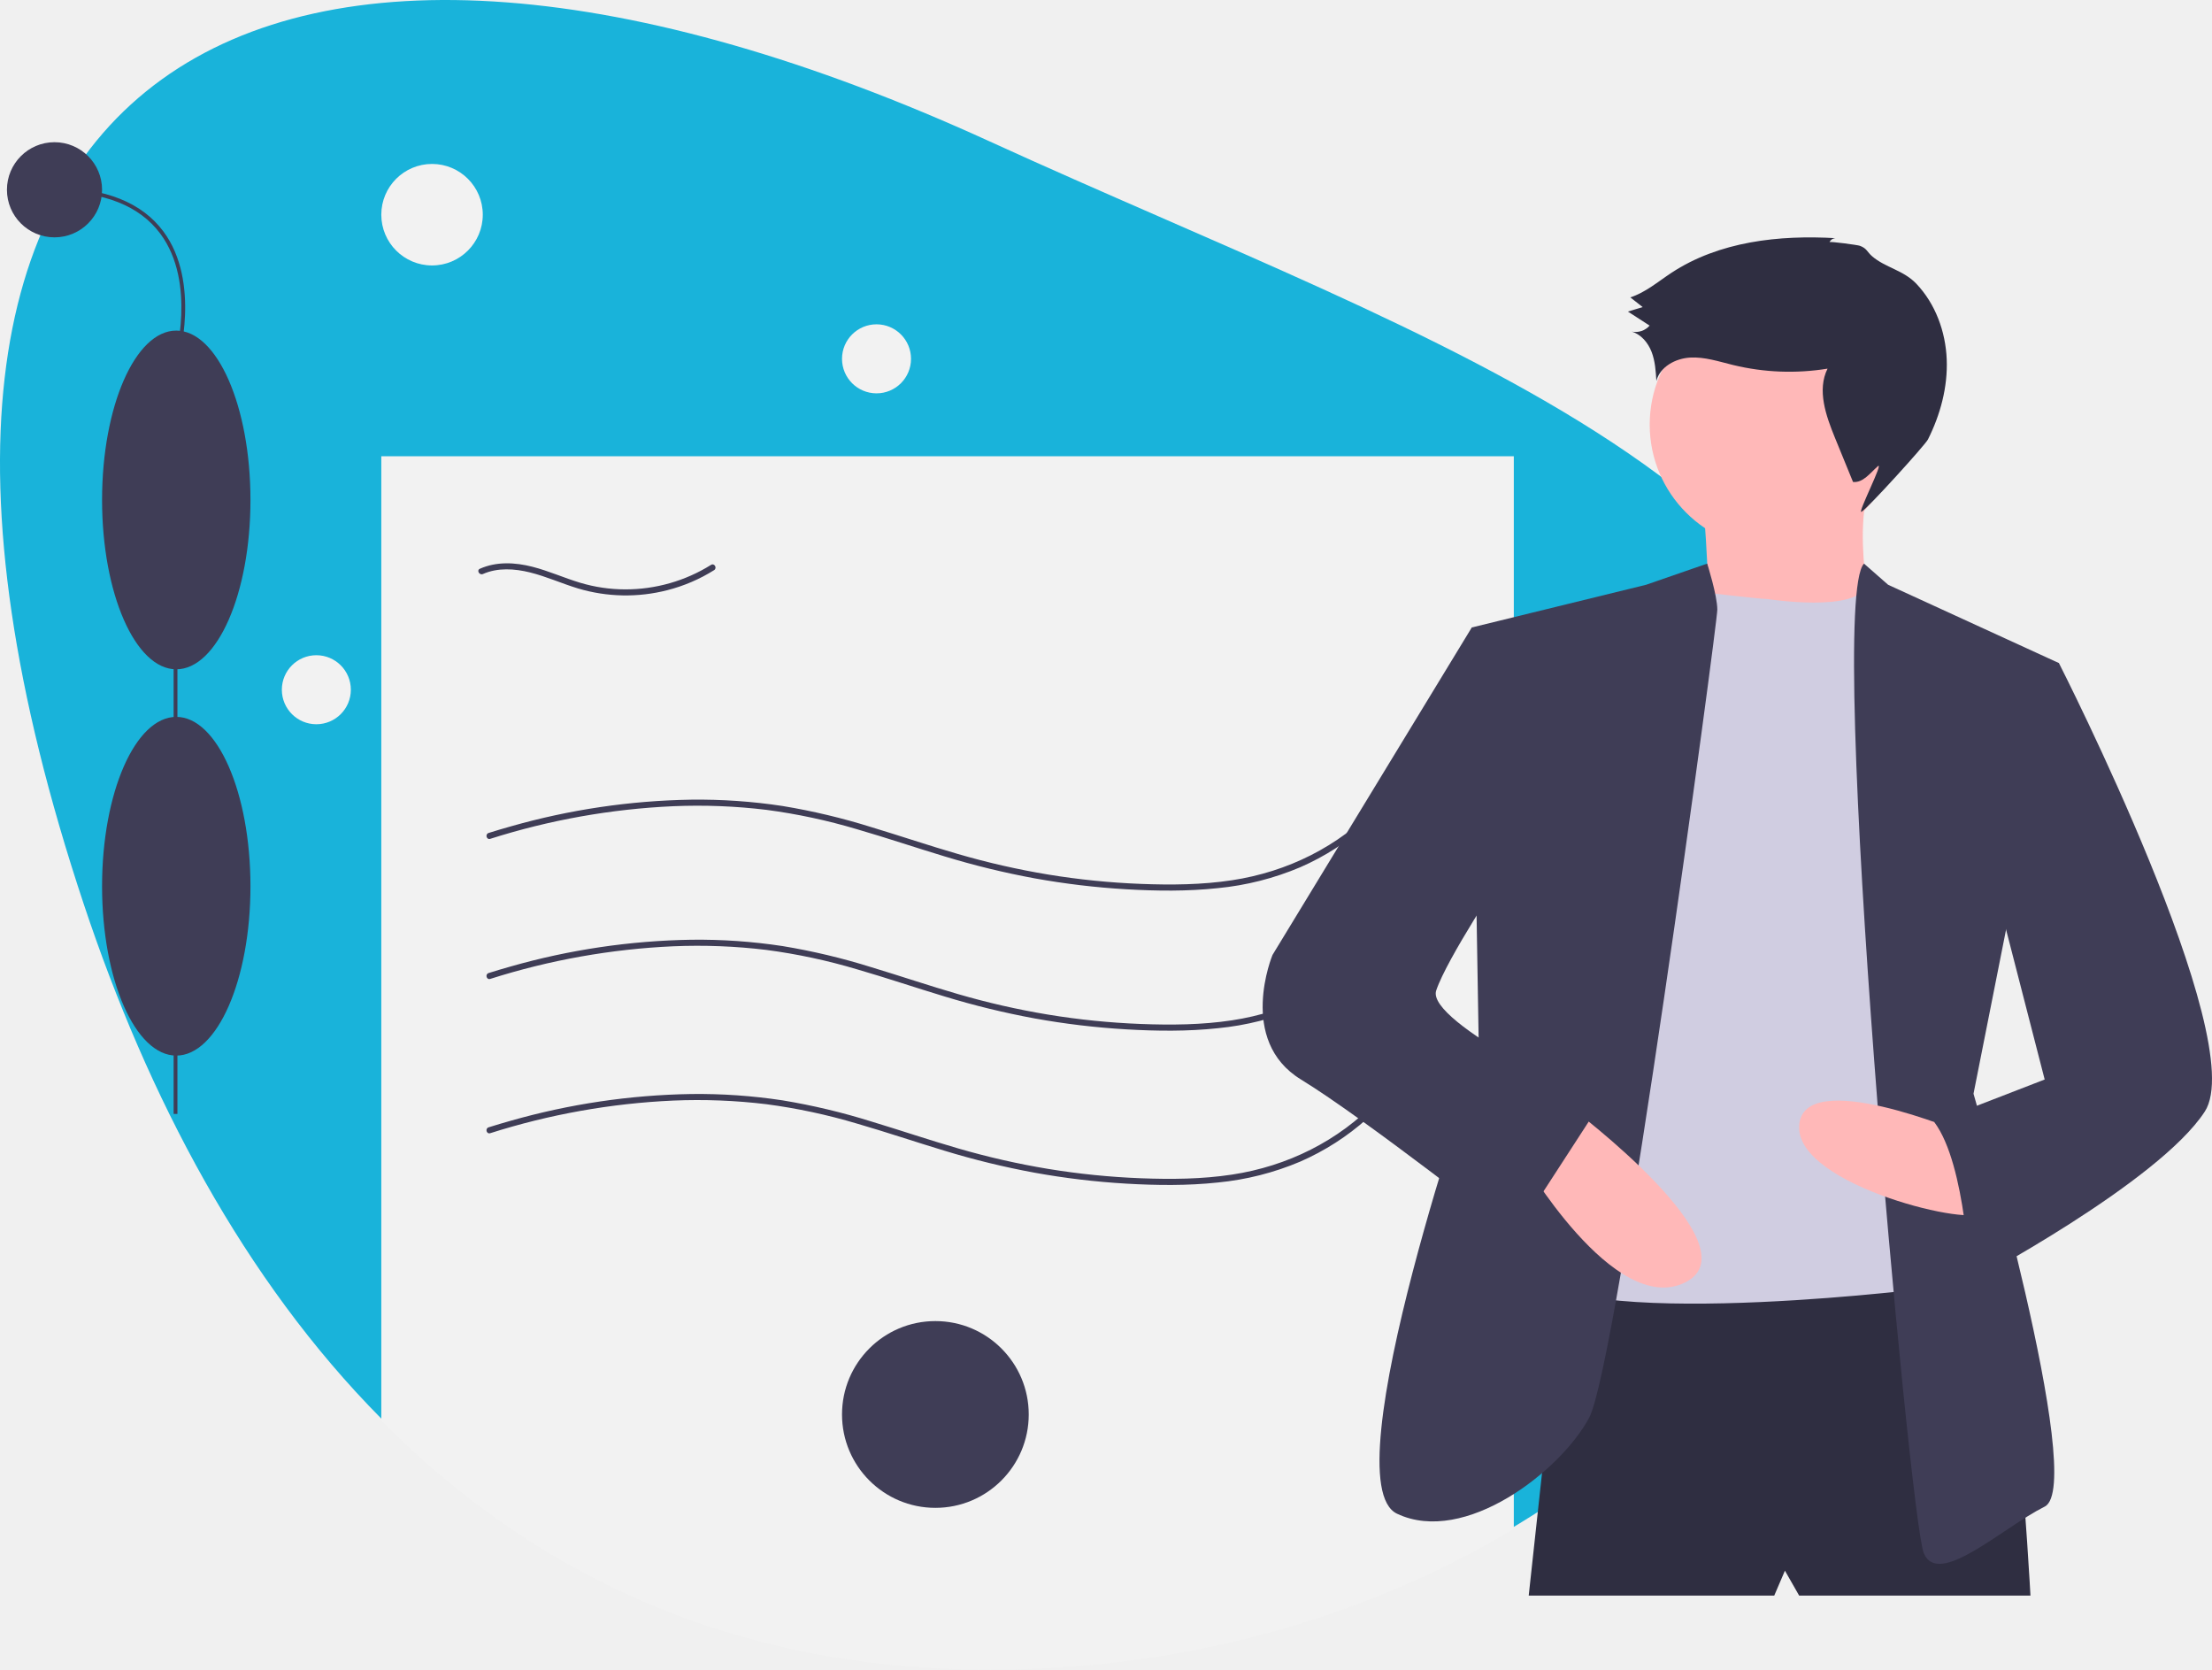
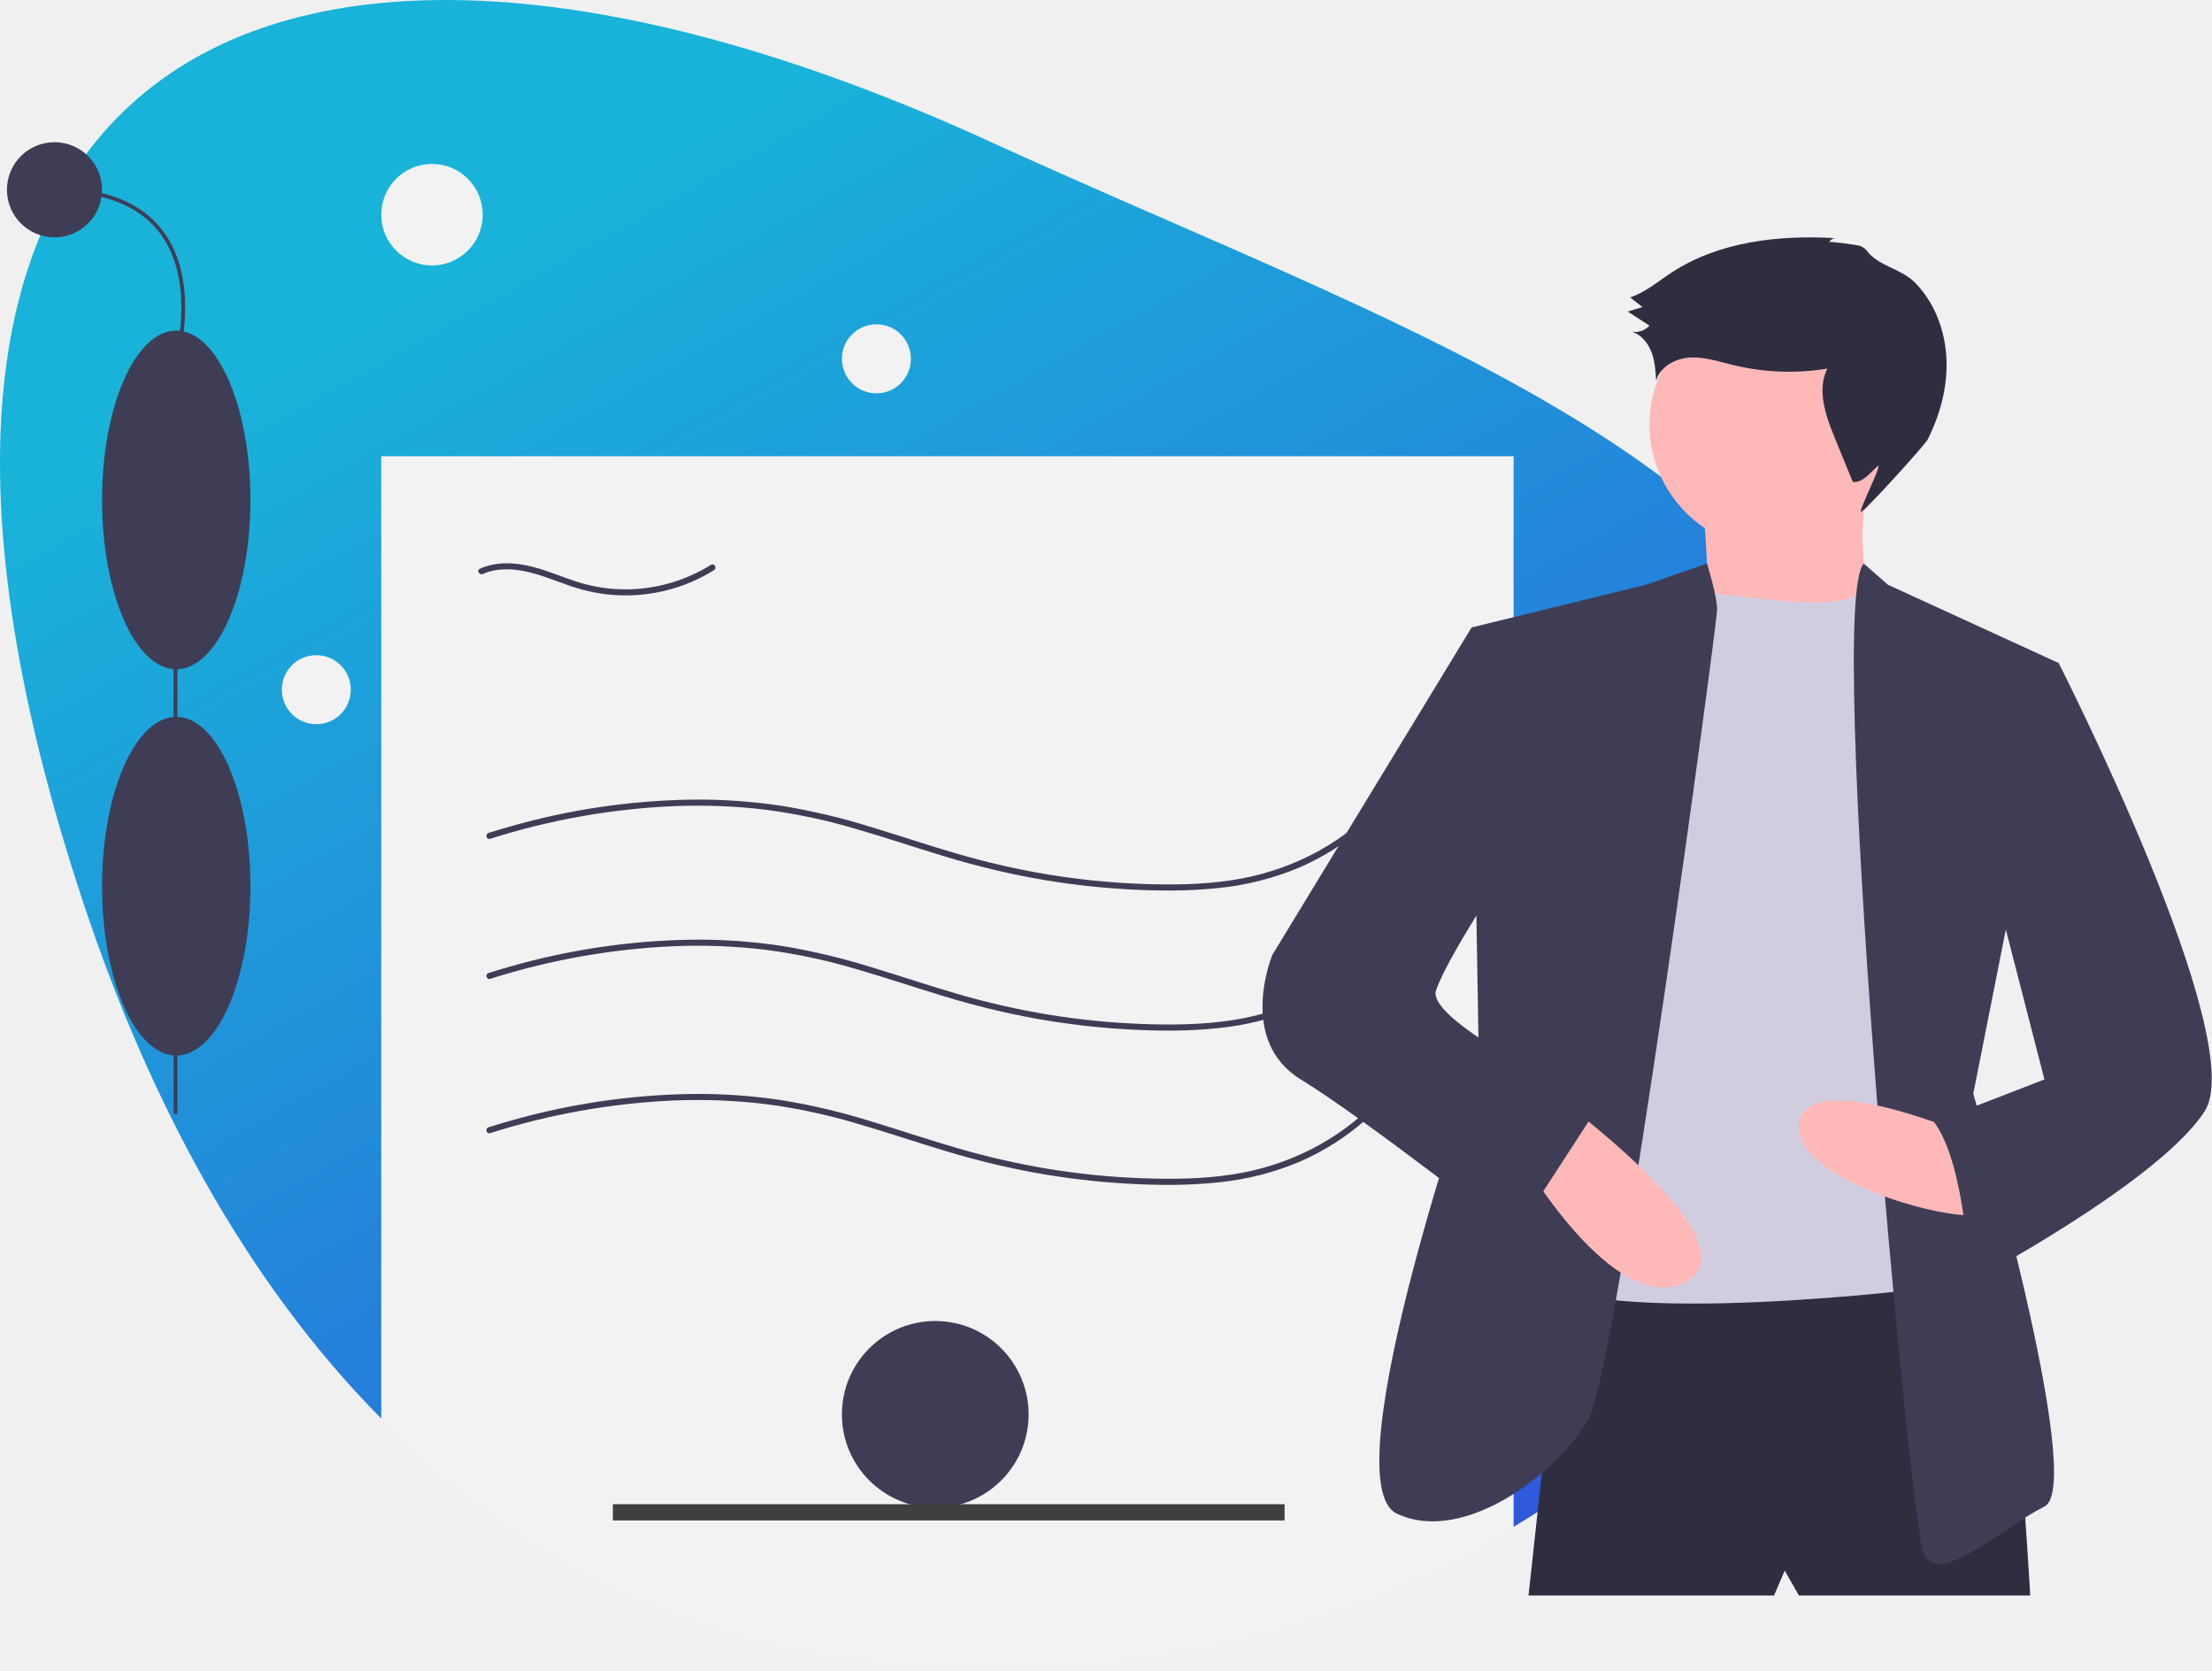
- <svg xmlns="http://www.w3.org/2000/svg" id="a36694c7-9e7e-4fa0-bd34-1ff06c34a584" data-name="Layer 1" width="1089.867" height="822.507" viewBox="0 0 1089.867 822.507">
-   <path d="M988.803,484.313c0,126.51-74.17,238.43-187.87,306.56-72.9,43.69-162.06,69.38-258.33,69.38-128.25,0-226.08-48.47-299.67-122.72-67.83-68.42-115.06-158.75-146.53-253.22-140.49-421.79,94.2-536.86,446.2-375.94C766.723,210.843,988.803,276.693,988.803,484.313Z" transform="translate(-55.06669 -38.74669)" fill="#19b3da" />
-   <path d="M800.933,263.503v528.37c-72.9,43.69-162.06,69.38-258.33,69.38-128.25,0-226.08-48.47-299.67-122.72v-475.03Z" transform="translate(-55.06669 -38.74669)" fill="#f2f2f2" />
-   <path d="M296.604,520.955a349.108,349.108,0,0,1,90.156-16.073,282.151,282.151,0,0,1,45.97,1.799,287.562,287.562,0,0,1,44.616,9.552c14.421,4.175,28.642,8.998,43.014,13.333a401.178,401.178,0,0,0,44.455,10.848,376.874,376.874,0,0,0,45.17,5.384c15.003.872,30.153,1.042,45.114-.556a138.026,138.026,0,0,0,40.59-10.289A123.971,123.971,0,0,0,728.701,513.779q3.672-3.278,7.066-6.845c1.335-1.395-.784-3.52-2.121-2.121-19.125,19.992-44.262,32.388-71.527,36.528-14.853,2.255-29.99,2.386-44.973,1.804a370.061,370.061,0,0,1-45.715-4.619A382.031,382.031,0,0,1,527.155,528.448c-14.288-4.139-28.381-8.912-42.619-13.215a320.728,320.728,0,0,0-43.879-10.454,275.938,275.938,0,0,0-45.019-3.125A344.201,344.201,0,0,0,306.666,514.83q-5.455,1.532-10.859,3.233c-1.836.576-1.052,3.473.798,2.893Z" transform="translate(-55.06669 -38.74669)" fill="#3f3d56" />
-   <path d="M296.604,596.955a349.108,349.108,0,0,1,90.156-16.073,282.151,282.151,0,0,1,45.97,1.799,287.562,287.562,0,0,1,44.616,9.552c14.421,4.175,28.642,8.998,43.014,13.333a401.178,401.178,0,0,0,44.455,10.848,376.874,376.874,0,0,0,45.17,5.384c15.003.872,30.153,1.042,45.114-.556a138.026,138.026,0,0,0,40.59-10.289A123.971,123.971,0,0,0,728.701,589.779q3.672-3.278,7.066-6.845c1.335-1.395-.784-3.52-2.121-2.121-19.125,19.992-44.262,32.388-71.527,36.528-14.853,2.255-29.99,2.386-44.973,1.804a370.061,370.061,0,0,1-45.715-4.619A382.031,382.031,0,0,1,527.155,604.448c-14.288-4.139-28.381-8.912-42.619-13.215a320.728,320.728,0,0,0-43.879-10.454,275.938,275.938,0,0,0-45.019-3.125A344.201,344.201,0,0,0,306.666,590.83q-5.455,1.532-10.859,3.233c-1.836.576-1.052,3.473.798,2.893Z" transform="translate(-55.06669 -38.74669)" fill="#3f3d56" />
-   <path d="M296.604,451.955a349.108,349.108,0,0,1,90.156-16.073,282.151,282.151,0,0,1,45.97,1.799,287.562,287.562,0,0,1,44.616,9.552c14.421,4.175,28.642,8.998,43.014,13.333a401.178,401.178,0,0,0,44.455,10.848,376.874,376.874,0,0,0,45.17,5.384c15.003.872,30.153,1.042,45.114-.556a138.026,138.026,0,0,0,40.59-10.289A123.971,123.971,0,0,0,728.701,444.779q3.672-3.278,7.066-6.845c1.335-1.395-.784-3.52-2.121-2.121-19.125,19.992-44.262,32.388-71.527,36.528-14.853,2.255-29.99,2.386-44.973,1.804A370.061,370.061,0,0,1,571.43,469.526,382.031,382.031,0,0,1,527.155,459.448c-14.288-4.139-28.381-8.912-42.619-13.215a320.728,320.728,0,0,0-43.879-10.454,275.938,275.938,0,0,0-45.019-3.125A344.201,344.201,0,0,0,306.666,445.83q-5.455,1.532-10.859,3.233c-1.836.576-1.052,3.473.798,2.893Z" transform="translate(-55.06669 -38.74669)" fill="#3f3d56" />
-   <path d="M293.03,321.496c7.258-3.216,15.573-2.655,23.106-.79,8.122,2.01,15.771,5.507,23.767,7.924a82.271,82.271,0,0,0,43.978.834,81.063,81.063,0,0,0,23.032-9.872c1.631-1.025.127-3.622-1.514-2.59a79.487,79.487,0,0,1-42.32,12.065,77.647,77.647,0,0,1-22.154-3.262c-7.937-2.38-15.525-5.835-23.566-7.884-8.519-2.171-17.655-2.642-25.844.986-1.762.78-.237,3.366,1.514,2.59Z" transform="translate(-55.06669 -38.74669)" fill="#3f3d56" />
-   <circle cx="460.867" cy="696.757" r="46" fill="#3f3d56" />
-   <circle cx="212.867" cy="105.757" r="25" fill="#f2f2f2" />
-   <circle cx="431.867" cy="176.757" r="17" fill="#f2f2f2" />
-   <circle cx="155.867" cy="339.757" r="17" fill="#f2f2f2" />
-   <rect x="85.547" y="213.464" width="1.875" height="335.244" fill="#3f3d56" />
-   <ellipse cx="86.846" cy="436.554" rx="36.557" ry="83.424" fill="#3f3d56" />
-   <ellipse cx="86.846" cy="246.272" rx="36.557" ry="83.424" fill="#3f3d56" />
-   <path d="M142.811,216.861l-1.796-.538c.114-.379,11.135-38.147-6.962-62.461-10.221-13.732-27.76-20.695-52.131-20.695v-1.875c24.999,0,43.046,7.219,53.64,21.457C154.219,177.825,142.927,216.473,142.811,216.861Z" transform="translate(-55.06669 -38.74669)" fill="#3f3d56" />
-   <circle cx="26.855" cy="93.483" r="23.434" fill="#3f3d56" />
-   <path d="M825.807,663.424,808.274,824.723H929.248l5.26-12.273,7.013,12.273h113.961s-8.766-166.559-24.546-171.819S825.807,663.424,825.807,663.424Z" transform="translate(-55.06669 -38.74669)" fill="#2f2e41" />
-   <circle cx="874.182" cy="209.157" r="61.364" fill="#ffb8b8" />
-   <path d="M894.183,286.475s5.26,56.104,0,59.611,84.156,1.753,84.156,1.753-12.273-50.844,0-75.39Z" transform="translate(-55.06669 -38.74669)" fill="#ffb8b8" />
-   <path d="M925.742,333.813s45.113,7.026,48.855-7.006l23.028,31.552,1.753,315.585s-187.598,22.792-194.611-14.026,71.883-327.858,71.883-327.858l19.862-1.286S922.235,333.813,925.742,333.813Z" transform="translate(-55.06669 -38.74669)" fill="#d0cde1" />
-   <path d="M896.214,316.375l-30.083,10.424-85.909,21.039,3.506,210.39s-73.637,210.39-40.325,226.169,80.65-21.039,94.676-47.338,63.117-390.975,63.117-397.988S896.214,316.375,896.214,316.375Z" transform="translate(-55.06669 -38.74669)" fill="#3f3d56" />
-   <path d="M973.47,316.375l11.882,10.424,84.156,38.572-42.078,212.143s56.104,192.858,35.065,203.377-52.598,40.325-59.611,22.792S954.575,335.756,973.47,316.375Z" transform="translate(-55.06669 -38.74669)" fill="#3f3d56" />
-   <path d="M1022.171,596.8s-78.896-33.312-80.65-3.506,89.416,50.844,89.416,42.078S1022.171,596.8,1022.171,596.8Z" transform="translate(-55.06669 -38.74669)" fill="#ffb8b8" />
-   <path d="M829.313,584.528s91.169,68.377,56.104,85.909-80.65-61.364-80.65-61.364Z" transform="translate(-55.06669 -38.74669)" fill="#ffb8b8" />
-   <path d="M956.491,158.015a3.385,3.385,0,0,1,3.257-1.933c-28.093-1.68-57.685,1.594-81.188,17.075-6.582,4.336-12.729,9.638-20.223,12.081l6.083,4.77-7.268,2.215,10.695,6.913a9.27,9.27,0,0,1-8.829,2.958c4.648,1.358,8.07,5.494,9.809,10.014s2.051,9.442,2.344,14.276c1.797-6.974,9.408-11.08,16.598-11.497s14.202,1.955,21.199,3.66a117.272,117.272,0,0,0,46.548,1.791c-5.256,10.549-.822,23.131,3.64,34.04L968.066,276.16c4.946.497,8.442-4.421,12.169-7.712,3.396-2.999-10.125,23.376-8.032,22.41,2.72-1.255,31.421-32.944,32.765-35.621,6.132-12.214,9.811-25.838,9.258-39.493s-5.55-27.318-14.963-37.227c-6.39-6.727-15.231-7.905-21.746-13.496-2.564-2.201-2.573-3.92-6.097-5.203C970.25,159.391,956.685,157.586,956.491,158.015Z" transform="translate(-55.06669 -38.74669)" fill="#2f2e41" />
-   <path d="M792.495,353.099,780.222,347.839,682.04,509.138s-17.533,42.078,14.026,61.364S801.261,647.645,801.261,647.645l42.078-64.87s-85.909-40.325-80.65-56.104,33.312-57.857,33.312-57.857Z" transform="translate(-55.06669 -38.74669)" fill="#3f3d56" />
-   <path d="M1046.716,361.865l22.792,3.506s94.676,185.845,71.883,220.91S1025.677,670.437,1025.677,670.437s-1.753-57.857-17.533-78.896l54.351-21.039-29.805-115.715Z" transform="translate(-55.06669 -38.74669)" fill="#3f3d56" />
+ <svg xmlns="http://www.w3.org/2000/svg" width="1090" height="823" viewBox="0 0 1090 823" fill="none">
+   <g id="index 1">
+     <g clip-path="url(#clip0)">
+       <path id="Vector" d="M933.737 445.567C933.737 572.077 859.567 683.997 745.867 752.127C672.967 795.817 583.807 821.507 487.537 821.507C359.287 821.507 261.457 773.037 187.867 698.787C120.037 630.367 72.807 540.037 41.337 445.567C-99.153 23.777 135.537 -91.293 487.537 69.627C711.657 172.097 933.737 237.947 933.737 445.567Z" fill="url(#paint0_linear)" />
+       <path id="Vector_2" d="M745.867 224.757V753.127C672.967 796.817 583.807 822.507 487.537 822.507C359.287 822.507 261.457 774.037 187.867 699.787V224.757H745.867Z" fill="#F2F2F2" />
+       <path id="Vector_3" d="M241.537 482.208C270.753 472.915 301.066 467.511 331.693 466.135C347.04 465.482 362.415 466.084 377.664 467.934C392.765 469.931 407.684 473.125 422.28 477.486C436.7 481.661 450.922 486.484 465.294 490.819C479.894 495.278 494.736 498.9 509.749 501.667C524.684 504.37 539.768 506.168 554.919 507.051C569.922 507.923 585.072 508.093 600.033 506.495C614.008 505.149 627.695 501.68 640.623 496.206C652.68 490.944 663.823 483.797 673.634 475.032C676.082 472.847 678.437 470.565 680.7 468.187C682.035 466.792 679.916 464.667 678.579 466.066C659.454 486.058 634.317 498.454 607.052 502.593C592.199 504.849 577.062 504.979 562.078 504.398C546.759 503.807 531.491 502.264 516.363 499.779C501.418 497.3 486.634 493.935 472.088 489.701C457.8 485.562 443.707 480.789 429.469 476.486C415.106 471.976 400.444 468.483 385.59 466.032C370.695 463.763 355.638 462.718 340.572 462.907C310.466 463.389 280.553 467.818 251.599 476.083C247.963 477.104 244.343 478.182 240.74 479.316C238.904 479.891 239.688 482.788 241.537 482.208H241.537Z" fill="#3F3D56" />
+       <path id="Vector_4" d="M241.537 558.208C270.753 548.915 301.066 543.511 331.693 542.135C347.04 541.482 362.415 542.084 377.664 543.934C392.765 545.931 407.684 549.125 422.28 553.486C436.7 557.661 450.922 562.484 465.294 566.819C479.894 571.278 494.736 574.9 509.749 577.667C524.684 580.37 539.768 582.168 554.919 583.051C569.922 583.923 585.072 584.093 600.033 582.495C614.008 581.149 627.695 577.68 640.623 572.206C652.68 566.944 663.823 559.797 673.634 551.032C676.082 548.847 678.437 546.565 680.7 544.187C682.035 542.792 679.916 540.667 678.579 542.066C659.454 562.058 634.317 574.454 607.052 578.593C592.199 580.849 577.062 580.979 562.078 580.398C546.759 579.807 531.491 578.264 516.363 575.779C501.418 573.3 486.634 569.935 472.088 565.701C457.8 561.562 443.707 556.789 429.469 552.486C415.106 547.976 400.444 544.483 385.59 542.032C370.695 539.763 355.638 538.718 340.572 538.907C310.466 539.389 280.553 543.818 251.599 552.083C247.963 553.104 244.343 554.182 240.74 555.316C238.904 555.891 239.688 558.788 241.537 558.208H241.537Z" fill="#3F3D56" />
+       <path id="Vector_5" d="M241.537 413.208C270.753 403.915 301.066 398.511 331.693 397.135C347.04 396.482 362.415 397.084 377.664 398.934C392.765 400.931 407.684 404.125 422.28 408.486C436.7 412.661 450.922 417.484 465.294 421.819C479.894 426.278 494.736 429.9 509.749 432.667C524.684 435.37 539.768 437.168 554.919 438.051C569.922 438.923 585.072 439.093 600.033 437.495C614.008 436.149 627.695 432.68 640.623 427.206C652.68 421.944 663.823 414.797 673.634 406.032C676.082 403.847 678.437 401.565 680.7 399.187C682.035 397.792 679.916 395.667 678.579 397.066C659.454 417.058 634.317 429.454 607.052 433.593C592.199 435.849 577.062 435.979 562.078 435.398C546.759 434.807 531.491 433.264 516.363 430.779C501.418 428.3 486.634 424.935 472.088 420.701C457.8 416.562 443.707 411.789 429.469 407.486C415.106 402.976 400.444 399.483 385.59 397.032C370.695 394.763 355.638 393.718 340.572 393.907C310.466 394.389 280.553 398.818 251.599 407.083C247.963 408.104 244.343 409.182 240.74 410.316C238.904 410.891 239.688 413.788 241.537 413.208H241.537Z" fill="#3F3D56" />
+       <path id="Vector_6" d="M237.963 282.749C245.221 279.534 253.536 280.095 261.069 281.959C269.191 283.969 276.84 287.466 284.836 289.883C299.148 294.147 314.35 294.436 328.814 290.717C336.956 288.64 344.726 285.31 351.845 280.845C353.476 279.82 351.972 277.224 350.331 278.255C337.641 286.179 322.973 290.361 308.012 290.32C300.508 290.309 293.046 289.21 285.858 287.058C277.921 284.678 270.333 281.223 262.293 279.173C253.774 277.002 244.638 276.531 236.449 280.159C234.687 280.939 236.212 283.525 237.963 282.749V282.749Z" fill="#3F3D56" />
+       <g id="dot_3">
+         <path id="Vector_7" d="M460.867 742.757C486.272 742.757 506.867 722.162 506.867 696.757C506.867 671.351 486.272 650.757 460.867 650.757C435.462 650.757 414.867 671.351 414.867 696.757C414.867 722.162 435.462 742.757 460.867 742.757Z" fill="#3F3D56" />
+       </g>
+       <g id="dot_3_2">
+         <path id="Vector_8" d="M212.867 130.757C226.674 130.757 237.867 119.564 237.867 105.757C237.867 91.95 226.674 80.757 212.867 80.757C199.06 80.757 187.867 91.95 187.867 105.757C187.867 119.564 199.06 130.757 212.867 130.757Z" fill="#F2F2F2" />
+       </g>
+       <g id="dot_2">
+         <path id="Vector_9" d="M431.867 193.757C441.255 193.757 448.867 186.145 448.867 176.757C448.867 167.368 441.255 159.757 431.867 159.757C422.478 159.757 414.867 167.368 414.867 176.757C414.867 186.145 422.478 193.757 431.867 193.757Z" fill="#F2F2F2" />
+       </g>
+       <g id="dot_1">
+         <path id="Vector_10" d="M155.867 356.757C165.255 356.757 172.867 349.145 172.867 339.757C172.867 330.368 165.255 322.757 155.867 322.757C146.478 322.757 138.867 330.368 138.867 339.757C138.867 349.145 146.478 356.757 155.867 356.757Z" fill="#F2F2F2" />
+       </g>
+       <path id="Vector_11" d="M87.422 213.464H85.547V548.709H87.422V213.464Z" fill="#3F3D56" />
+       <g id="eclipse_1">
+         <path id="Vector_12" d="M86.846 519.978C107.036 519.978 123.403 482.628 123.403 436.554C123.403 390.48 107.036 353.13 86.846 353.13C66.656 353.13 50.289 390.48 50.289 436.554C50.289 482.628 66.656 519.978 86.846 519.978Z" fill="#3F3D56" />
+         <path id="Vector_13" d="M86.846 329.696C107.036 329.696 123.403 292.346 123.403 246.272C123.403 200.198 107.036 162.847 86.846 162.847C66.656 162.847 50.289 200.198 50.289 246.272C50.289 292.346 66.656 329.696 86.846 329.696Z" fill="#3F3D56" />
+       </g>
+       <path id="Vector_14" d="M87.744 178.114L85.948 177.576C86.061 177.197 97.083 139.429 78.986 115.115C68.765 101.383 51.226 94.421 26.855 94.421V92.546C51.854 92.546 69.901 99.765 80.495 114.003C99.152 139.078 87.86 177.727 87.744 178.114Z" fill="#3F3D56" />
+       <path id="Vector_15" d="M26.855 116.917C39.797 116.917 50.289 106.425 50.289 93.483C50.289 80.541 39.797 70.049 26.855 70.049C13.913 70.049 3.422 80.541 3.422 93.483C3.422 106.425 13.913 116.917 26.855 116.917Z" fill="#3F3D56" />
+       <path id="Vector_16" d="M770.74 624.677L753.207 785.976H874.182L879.441 773.704L886.454 785.976H1000.42C1000.42 785.976 991.649 619.418 975.87 614.158C960.091 608.898 770.74 624.677 770.74 624.677Z" fill="#2F2E41" />
+       <path id="Vector_17" d="M874.182 270.521C908.072 270.521 935.545 243.047 935.545 209.157C935.545 175.266 908.072 147.793 874.182 147.793C840.291 147.793 812.818 175.266 812.818 209.157C812.818 243.047 840.291 270.521 874.182 270.521Z" fill="#FFB8B8" />
+       <path id="Vector_18" d="M839.117 247.728C839.117 247.728 844.376 303.832 839.117 307.339C833.857 310.845 923.273 309.092 923.273 309.092C923.273 309.092 911 258.248 923.273 233.702L839.117 247.728Z" fill="#FFB8B8" />
+       <path id="Vector_19" d="M870.675 295.066C870.675 295.066 915.788 302.092 919.531 288.06L942.558 319.612L944.312 635.197C944.312 635.197 756.714 657.989 749.701 621.171C742.688 584.353 821.584 293.313 821.584 293.313L841.446 292.027C841.446 292.027 867.169 295.066 870.675 295.066Z" fill="#D0CDE1" />
+       <path id="Vector_20" d="M841.148 277.629L811.065 288.053L725.155 309.092L728.662 519.482C728.662 519.482 655.025 729.872 688.337 745.652C721.649 761.431 768.987 724.613 783.013 698.314C797.039 672.015 846.13 307.339 846.13 300.326C846.13 293.313 841.148 277.629 841.148 277.629Z" fill="#3F3D56" />
+       <path id="Vector_21" d="M918.404 277.629L930.286 288.053L1014.44 326.625L972.364 538.768C972.364 538.768 1028.47 731.626 1007.43 742.145C986.39 752.665 954.831 782.47 947.818 764.937C940.805 747.405 899.508 297.01 918.404 277.629Z" fill="#3F3D56" />
+       <path id="Vector_22" d="M967.104 558.054C967.104 558.054 888.208 524.742 886.454 554.547C884.701 584.352 975.87 605.392 975.87 596.625C975.87 587.859 967.104 558.054 967.104 558.054Z" fill="#FFB8B8" />
+       <path id="Vector_23" d="M774.246 545.781C774.246 545.781 865.415 614.158 830.35 631.69C795.285 649.223 749.701 570.326 749.701 570.326L774.246 545.781Z" fill="#FFB8B8" />
+       <path id="Vector_24" d="M901.425 119.268C901.713 118.658 902.177 118.148 902.757 117.804C903.338 117.46 904.008 117.296 904.681 117.336C876.588 115.655 846.997 118.93 823.494 134.411C816.911 138.747 810.764 144.049 803.271 146.492L809.354 151.262L802.086 153.478L812.781 160.39C811.701 161.618 810.316 162.538 808.765 163.058C807.215 163.577 805.554 163.677 803.953 163.348C808.601 164.706 812.023 168.842 813.761 173.362C815.5 177.882 815.812 182.804 816.106 187.638C817.902 180.664 825.514 176.558 832.703 176.141C839.893 175.724 846.905 178.096 853.902 179.801C869.143 183.505 884.971 184.114 900.451 181.592C895.194 192.141 899.628 204.723 904.09 215.632L912.999 237.413C917.946 237.911 921.442 232.992 925.168 229.701C928.565 226.702 915.043 253.078 917.136 252.111C919.856 250.856 948.558 219.168 949.902 216.49C956.034 204.276 959.713 190.653 959.16 176.997C958.606 163.341 953.61 149.679 944.197 139.769C937.806 133.042 928.965 131.864 922.451 126.273C919.887 124.073 919.877 122.353 916.353 121.07C915.183 120.644 901.618 118.839 901.425 119.268Z" fill="#2F2E41" />
+       <path id="Vector_25" d="M737.428 314.352L725.155 309.092L626.973 470.391C626.973 470.391 609.441 512.469 640.999 531.755C672.558 551.041 746.194 608.898 746.194 608.898L788.272 544.028C788.272 544.028 702.363 503.703 707.623 487.924C712.883 472.144 740.935 430.066 740.935 430.066L737.428 314.352Z" fill="#3F3D56" />
+       <path id="Vector_26" d="M991.649 323.118L1014.44 326.625C1014.44 326.625 1109.12 512.469 1086.33 547.534C1063.53 582.599 970.61 631.69 970.61 631.69C970.61 631.69 968.857 573.833 953.078 552.794L1007.43 531.755L977.623 416.04L991.649 323.118Z" fill="#3F3D56" />
+       <rect id="Rectangle 1" width="331" height="8" transform="matrix(1 0 0 -1 302 749)" fill="#3F3F3F" />
+     </g>
+   </g>
+   <defs>
+     <linearGradient id="paint0_linear" x1="150.5" y1="164" x2="567.5" y2="906.5" gradientUnits="userSpaceOnUse">
+       <stop stop-color="#19B3DA" />
+       <stop offset="1" stop-color="#2F54DB" />
+     </linearGradient>
+     <clipPath id="clip0">
+       <rect width="1089.87" height="822.507" fill="white" />
+     </clipPath>
+   </defs>
</svg>
